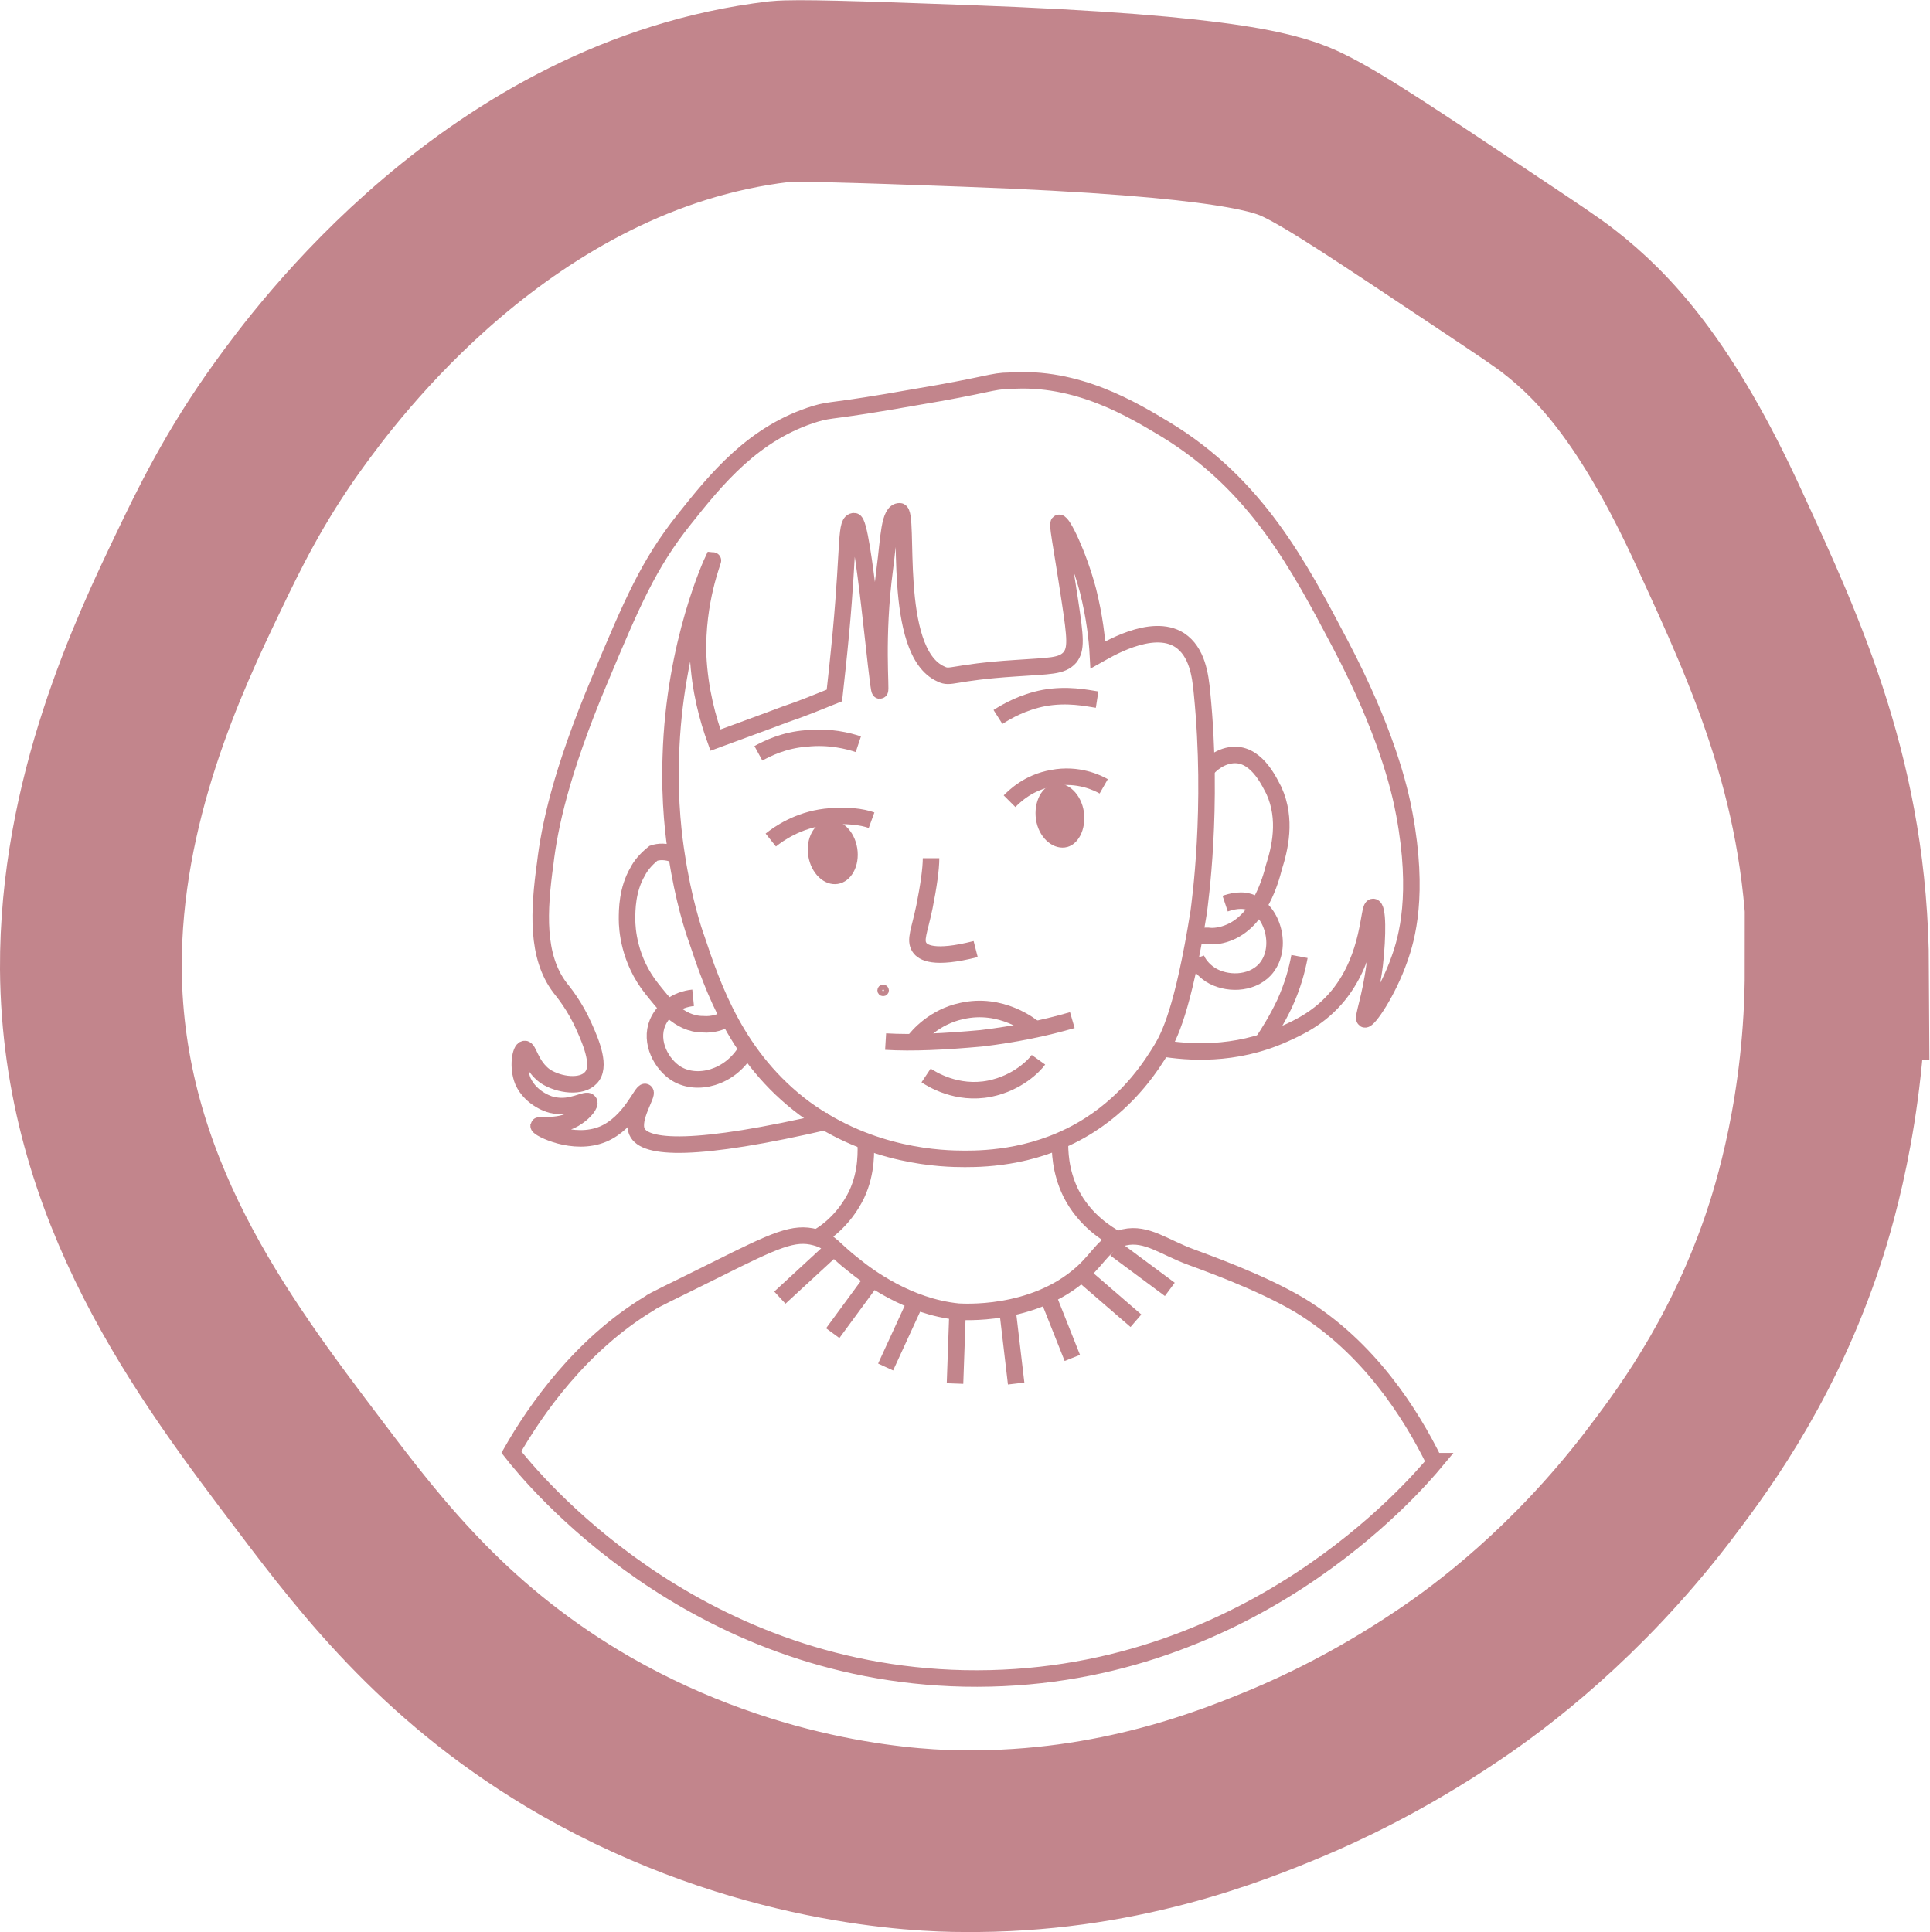
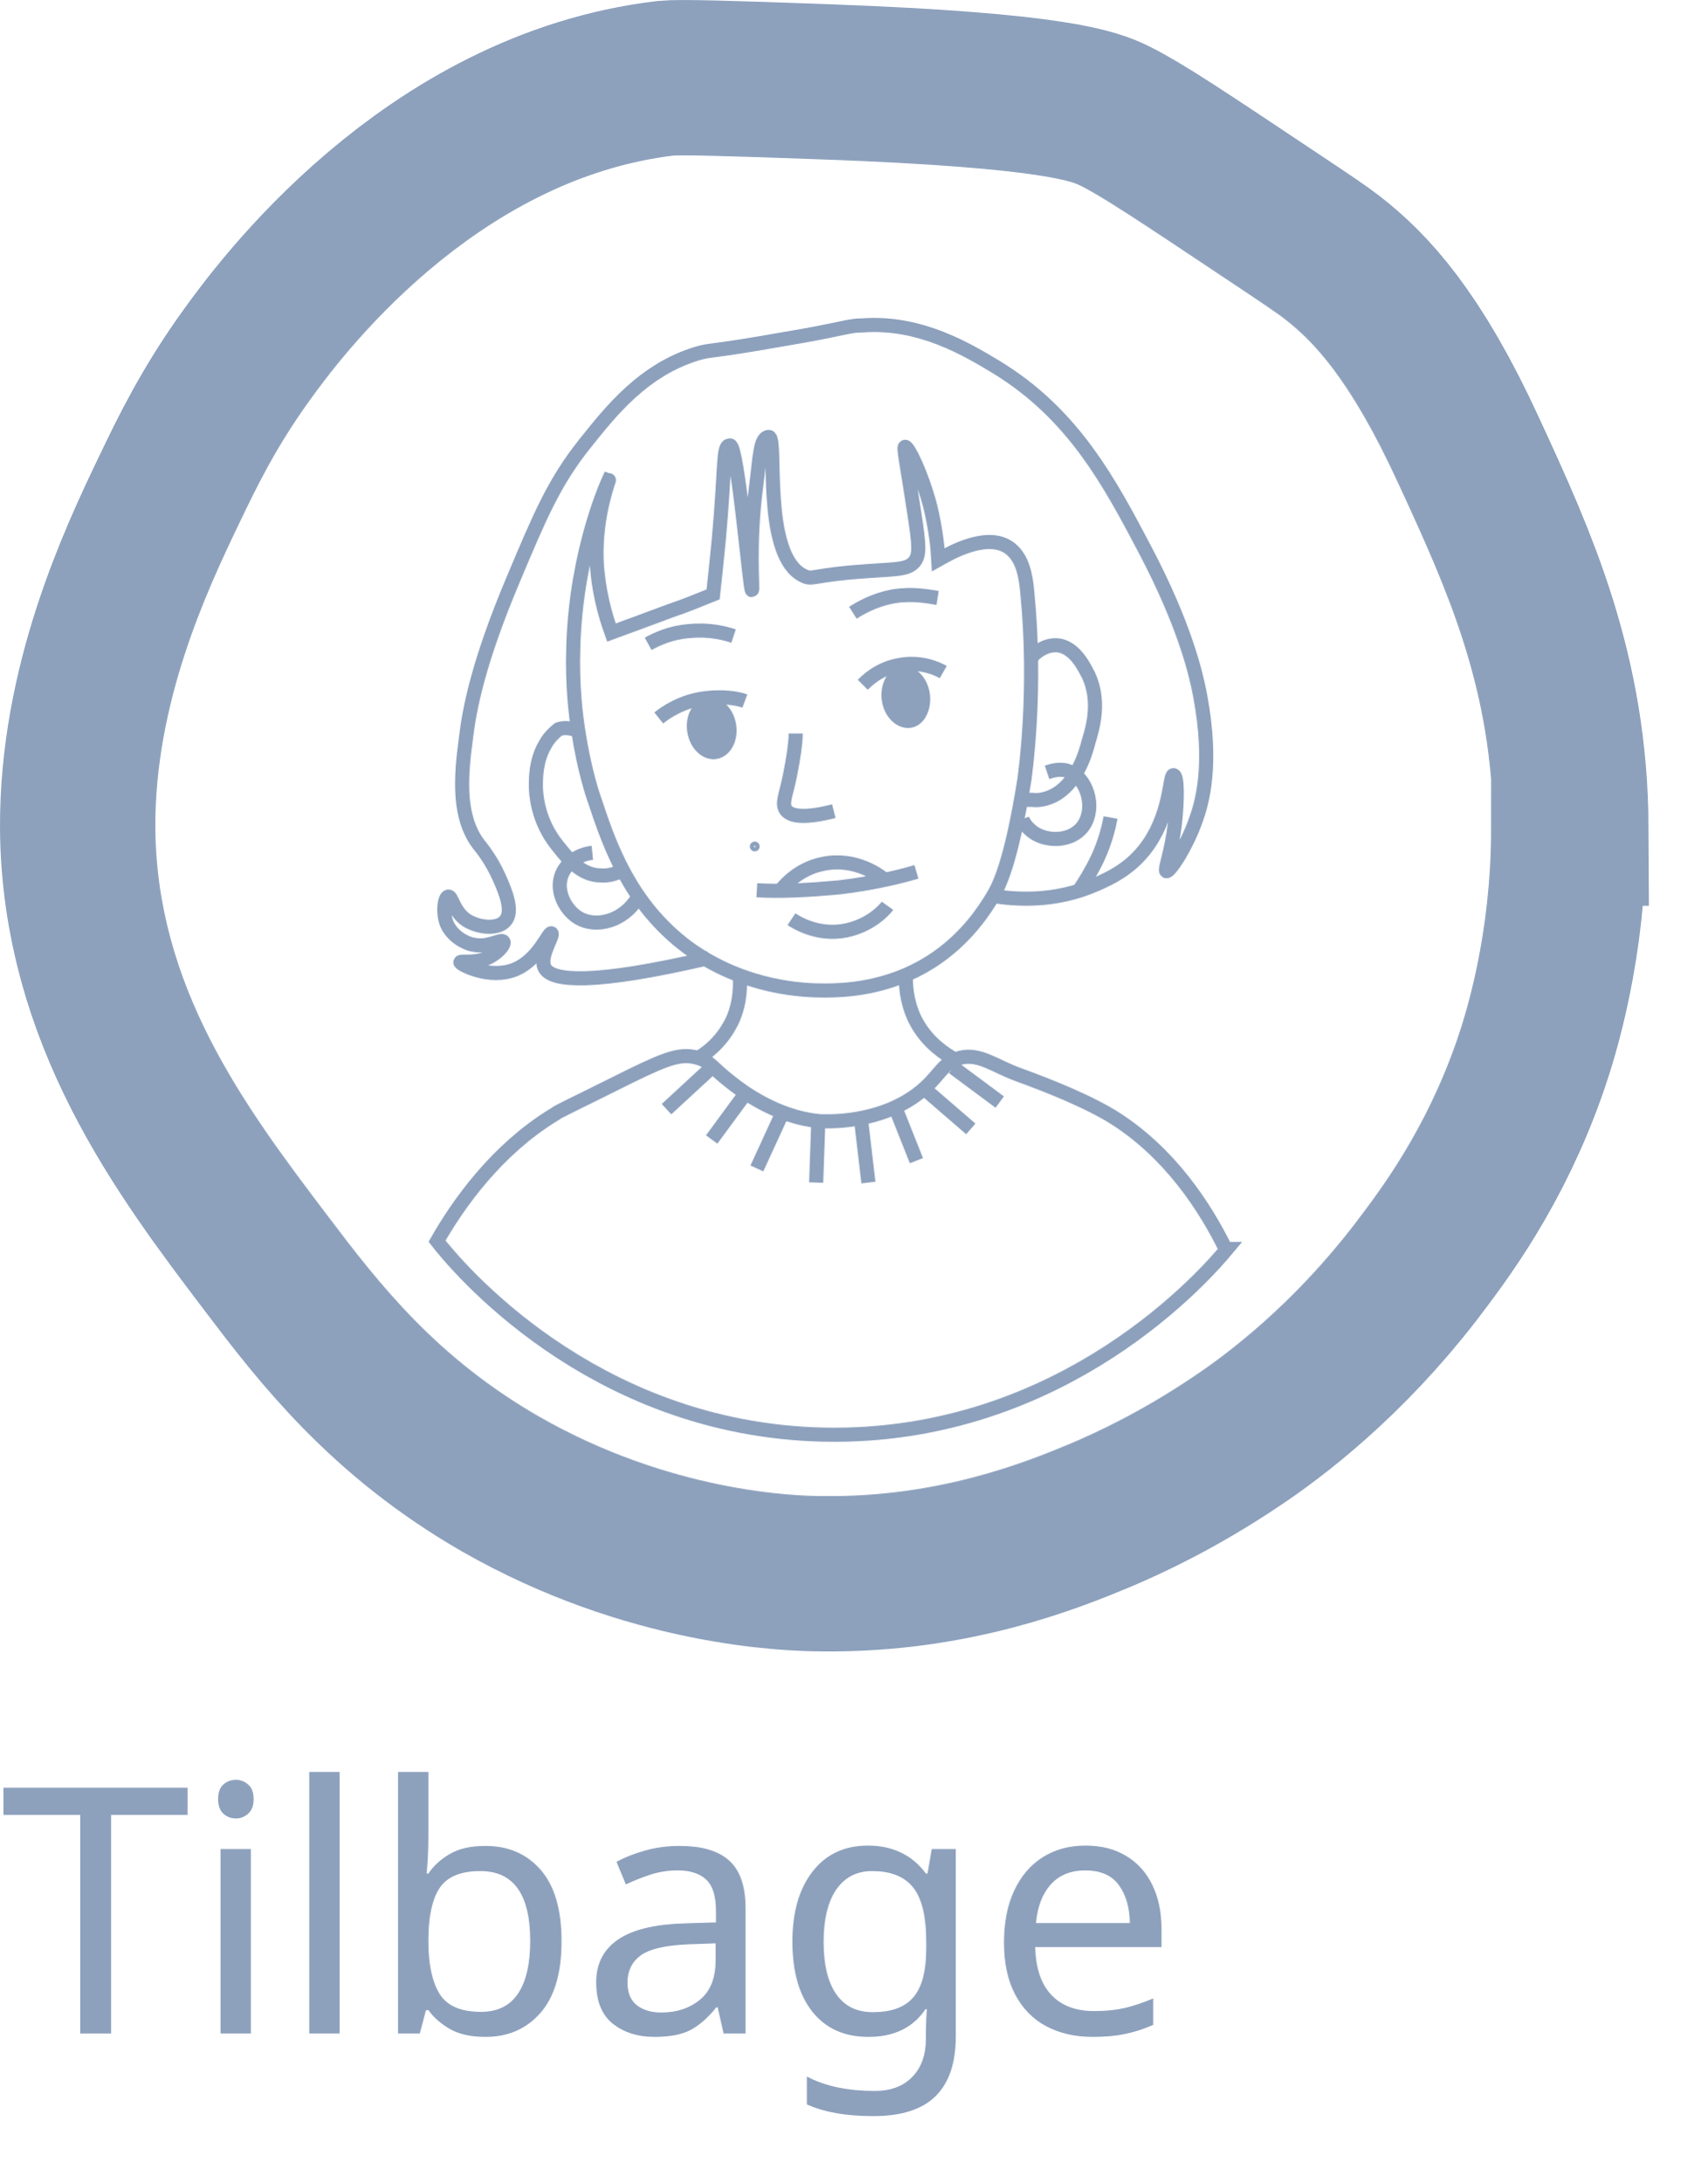
- <svg xmlns="http://www.w3.org/2000/svg" version="1.1" viewBox="0 0 233.6 233.9">
+ <svg xmlns="http://www.w3.org/2000/svg" id="Lag_1" viewBox="0 0 241.84 309.04">
  <defs>
    <style>
-       .cls-1 {
-         stroke-width: 2px;
-       }
- 
-       .cls-1, .cls-2, .cls-3 {
-         fill: none;
-         stroke: #c2858c;
+       .cls-1, .cls-2, .cls-3, .cls-4 {
+         stroke: #8da1bd;
        stroke-miterlimit: 10;
      }

+       .cls-1, .cls-5 {
+         fill: #8da1bd;
+       }
+ 
      .cls-2 {
+         stroke-width: 22px;
+       }
+ 
+       .cls-2, .cls-3, .cls-4 {
+         fill: none;
+       }
+ 
+       .cls-6, .cls-5 {
+         isolation: isolate;
+       }
+ 
+       .cls-5 {
+         font-family: SuperFunky, 'Super Funky';
+         font-size: 48.73px;
+       }
+ 
+       .cls-3 {
        stroke-width: .8px;
      }

-       .cls-3 {
-         stroke-width: 22px;
-       }
- 
      .cls-4 {
-         fill: #c2858c;
+         stroke-width: 2px;
      }
    </style>
  </defs>
-   <g>
-     <g id="Lag_1">
-       <path class="cls-3" d="M222.2,117.3c0,16.9-4,29.4-5.4,33.5-5.1,14.8-12.5,24.4-16.3,29.4-9.7,12.6-19.9,20.3-25.3,23.9-8.3,5.6-15.5,8.9-19.3,10.5-6.7,2.8-20.7,8.5-39.3,8.3-5,0-24.7-.7-45.7-12.7-16.5-9.5-25.6-21.2-33.3-31.4-11.9-15.7-26.4-34.9-26.6-61.5-.1-20.4,8.2-38,13-48,2.4-5,5.5-11.5,11-19.1,4.2-5.8,25.5-35.1,59.3-39.1,2-.2,8.8,0,22.4.5,33.1,1.2,38.4,3.5,41.1,4.8,3.9,1.9,10,6,22.3,14.2,4.8,3.2,7.2,4.8,8.6,5.9,5.4,4.2,11.8,10.9,19.4,27.5,7.1,15.4,14.3,31.1,14.4,53.3h-.3,0Z" />
-       <path class="cls-1" d="M81.2,91.6c-.2,5.6.4,10,.7,11.9.8,5.4,2.1,9.3,2.4,10.1,2,6,4.9,14.5,13.1,20.6,8.1,5.9,16.7,6.1,19.4,6.1s9-.2,15.1-4.1c5-3.2,7.6-7.4,8.7-9.2.9-1.5,2.6-4.7,4.5-16.6.1-.9,1.8-12.5.4-26.5-.2-2.2-.6-5-2.7-6.4-3.4-2.2-9,1.3-9.9,1.8-.1-1.9-.4-4.6-1.2-7.8-1.2-4.5-3.1-8.3-3.5-8.2-.3,0,.2,2.1,1.3,9.4.7,4.6.8,5.9,0,6.9-1,1.1-2.4,1-6.6,1.3-7.7.5-7.8,1.3-9,.7-6.1-2.7-3.7-19.7-5-19.7s-1.3,3.2-1.8,7c-1.1,8.3-.4,14.7-.6,14.7-.3,0-2-20.5-3.1-20.5s-.6,2.6-1.6,13.4c-.3,3.2-.6,5.9-.8,7.7-2,.8-3.9,1.6-6,2.3-2.9,1.1-5.7,2.1-8.4,3.1-.9-2.5-1.9-6-2.1-10.3-.2-6.6,1.9-11.5,1.8-11.5,0,0-4.7,9.9-5.1,23.8h0Z" />
-       <path class="cls-1" d="M87.9,123.4c-.6.3-1.6.7-2.8.6-3,0-4.9-2.7-6.2-4.3-2.8-3.5-3-7.3-3-8.4s0-3.6,1.3-5.8c.3-.6.9-1.4,1.9-2.2h0c.6-.2,1.5-.3,2.7.2" />
-       <path class="cls-1" d="M83.9,120.8c-2,.2-3.6,1.4-4.3,3-1,2.4.5,5.1,2.3,6.2,2.5,1.5,6.4.5,8.4-2.8" />
-       <path class="cls-1" d="M146.1,93.1c.4-.5,1.7-1.7,3.4-1.7,2.8,0,4.3,3.6,4.7,4.3,1.6,3.5.7,7.1,0,9.3-.4,1.6-1.7,6.2-5.2,7.8-1.1.5-2.1.6-2.8.5h-1.1" />
-       <path class="cls-1" d="M148.3,109.4c.6-.2,2.1-.7,3.4,0,2.5,1.2,3.6,5.6,1.4,8-1.7,1.8-4.7,1.8-6.6.6-.9-.6-1.5-1.4-1.7-2" />
-       <g>
-         <path class="cls-1" d="M107.2,126.1c3.3.2,7.2,0,11.6-.4,4.2-.5,7.9-1.3,11-2.2" />
-         <path class="cls-1" d="M112.1,130.2c.6.4,3.7,2.4,7.7,1.6,3.4-.7,5.4-2.8,5.9-3.5" />
-         <path class="cls-1" d="M125.3,124.6c-.5-.4-4.1-3.3-8.9-2.2-3.3.7-5.3,3-5.8,3.7" />
-       </g>
-       <path class="cls-1" d="M112.7,103.9c0,1.3-.3,3.4-.8,5.9-.6,2.9-1.2,4-.6,4.9.4.6,1.7,1.5,6.8.2" />
-       <ellipse class="cls-4" cx="100.8" cy="103.2" rx="3" ry="3.9" transform="translate(-14.9 17) rotate(-9)" />
-       <path class="cls-4" d="M131.2,98.3c.3,2.1-.7,4.1-2.3,4.3s-3.2-1.3-3.5-3.4.7-4.1,2.3-4.3c1.6-.3,3.2,1.3,3.5,3.4Z" />
-       <path class="cls-1" d="M93.3,101.7c1-.8,3.3-2.4,6.6-2.8,2.5-.3,4.5,0,5.6.4" />
-       <path class="cls-1" d="M122.2,97c.6-.6,2.3-2.3,5.2-2.8,3.1-.6,5.5.6,6.2,1" />
-       <path class="cls-1" d="M91.8,91.2c1.1-.6,3.1-1.6,5.8-1.8,2.8-.3,5.1.3,6.3.7" />
-       <path class="cls-1" d="M120.8,86.8c1.1-.7,3-1.8,5.6-2.3,2.8-.5,5.1,0,6.4.2" />
-       <path class="cls-1" d="M173.6,176.9c-2.8-5.7-7.9-13.8-16.3-18.9-4.9-2.9-11.8-5.3-13.1-5.8-3.3-1.2-5.4-3-8.1-2.4-2.4.6-2.9,2.3-5.1,4.3-6,5.4-14.7,4.7-15,4.7-6.1-.6-11-4.3-12.6-5.6-2.6-2-2.8-2.9-4.7-3.4-2.6-.7-4.8.3-12,3.9-5.2,2.6-7.8,3.8-8.1,4.1-8.3,5-13.8,12.9-16.7,18,2.5,3.2,21.7,26.7,54.8,27.4,34.2.7,54.6-23.3,57.1-26.3h-.2,0Z" />
-       <path class="cls-1" d="M94.4,157.1l6.4-5.9-6.4,5.9Z" />
-       <path class="cls-1" d="M100.8,161.4l4.7-6.4-4.7,6.4Z" />
-       <path class="cls-1" d="M107.2,165.5l3.4-7.4-3.4,7.4Z" />
-       <path class="cls-1" d="M115.6,167.5l.3-8.5-.3,8.5Z" />
-       <path class="cls-1" d="M123,167.5l-1-8.5,1,8.5Z" />
-       <path class="cls-1" d="M129.8,164.4l-2.9-7.3,2.9,7.3Z" />
-       <path class="cls-1" d="M137.5,159.9l-6.6-5.7,6.6,5.7Z" />
-       <path class="cls-1" d="M141.6,156.1l-6.6-4.9,6.6,4.9Z" />
-       <path class="cls-1" d="M140.6,126.9c3.1.5,8.8,1,14.8-1.7,1.8-.8,4.4-2,6.6-4.7,3.9-4.8,3.6-10.7,4.2-10.7s.6,3.4.2,7c-.5,4-1.5,6.4-1.2,6.6.4.2,2.8-3.3,4.2-7.3.9-2.5,2.4-7.8.6-17.5-.6-3.3-2.3-10.2-7.7-20.5-5.1-9.7-10.2-19.4-21.2-26.1-4-2.4-10.7-6.5-18.9-5.9-2.1,0-2.5.5-11.5,2-10.1,1.8-10,1.4-12,2-7.5,2.3-12,7.9-15.9,12.8-4.3,5.4-6.3,10.1-10.2,19.4-4.8,11.4-6.1,18-6.6,22.2-.8,5.8-1.1,11.3,1.8,15.1.4.5,1.8,2.2,2.9,4.7.9,2,2.1,4.9.8,6.2-1.1,1.2-3.8.9-5.5-.2-1.8-1.3-2-3.4-2.5-3.3-.5,0-.9,2.2-.2,3.9,1,2.2,3.4,2.9,3.7,2.9,2.2.5,4-.9,4.3-.4.2.3-.5,1.2-1.4,1.8-2.1,1.5-4.6.8-4.7,1.1,0,.3,4.2,2.5,7.8,1,3.3-1.4,4.7-5.3,5.1-5.1s-1.7,3.2-1,4.8c.9,2.1,7,2.5,23.3-1.3" />
-       <path class="cls-1" d="M157.3,115.8c-.3,1.6-.8,3.5-1.8,5.7-.9,1.9-1.9,3.5-2.7,4.7" />
-       <path class="cls-1" d="M104.8,138.1c0,1.1.2,3.7-1.1,6.5-1.6,3.3-4.1,4.9-5.1,5.4" />
-       <path class="cls-1" d="M128.3,138.1c0,1.2,0,3.6,1.3,6.3,1.7,3.4,4.5,5,5.5,5.6" />
-       <circle class="cls-2" cx="106.9" cy="119.9" r=".3" />
+   <g id="Lag_1-2" data-name="Lag_1">
+     <path class="cls-2" d="M222.2,117.28c0,16.9-4,29.4-5.4,33.5-5.1,14.8-12.5,24.4-16.3,29.4-9.7,12.6-19.9,20.3-25.3,23.9-8.3,5.6-15.5,8.9-19.3,10.5-6.7,2.8-20.7,8.5-39.3,8.3-5,0-24.7-.7-45.7-12.7-16.5-9.5-25.6-21.2-33.3-31.4-11.9-15.7-26.4-34.9-26.6-61.5-.1-20.4,8.2-38,13-48,2.4-5,5.5-11.5,11-19.1,4.2-5.8,25.5-35.1,59.3-39.1,2-.2,8.8,0,22.4.5,33.1,1.2,38.4,3.5,41.1,4.8,3.9,1.9,10,6,22.3,14.2,4.8,3.2,7.2,4.8,8.6,5.9,5.4,4.2,11.8,10.9,19.4,27.5,7.1,15.4,14.3,31.1,14.4,53.3h-.3,0Z" />
+     <path class="cls-4" d="M81.2,91.58c-.2,5.6.4,10,.7,11.9.8,5.4,2.1,9.3,2.4,10.1,2,6,4.9,14.5,13.1,20.6,8.1,5.9,16.7,6.1,19.4,6.1s9-.2,15.1-4.1c5-3.2,7.6-7.4,8.7-9.2.9-1.5,2.6-4.7,4.5-16.6.1-.9,1.8-12.5.4-26.5-.2-2.2-.6-5-2.7-6.4-3.4-2.2-9,1.3-9.9,1.8-.1-1.9-.4-4.6-1.2-7.8-1.2-4.5-3.1-8.3-3.5-8.2-.3,0,.2,2.1,1.3,9.4.7,4.6.8,5.9,0,6.9-1,1.1-2.4,1-6.6,1.3-7.7.5-7.8,1.3-9,.7-6.1-2.7-3.7-19.7-5-19.7s-1.3,3.2-1.8,7c-1.1,8.3-.4,14.7-.6,14.7-.3,0-2-20.5-3.1-20.5s-.6,2.6-1.6,13.4c-.3,3.2-.6,5.9-.8,7.7-2,.8-3.9,1.6-6,2.3-2.9,1.1-5.7,2.1-8.4,3.1-.9-2.5-1.9-6-2.1-10.3-.2-6.6,1.9-11.5,1.8-11.5,0,0-4.7,9.9-5.1,23.8h0Z" />
+     <path class="cls-4" d="M87.9,123.38c-.6.3-1.6.7-2.8.6-3,0-4.9-2.7-6.2-4.3-2.8-3.5-3-7.3-3-8.4s0-3.6,1.3-5.8c.3-.6.9-1.4,1.9-2.2h0c.6-.2,1.5-.3,2.7.2" />
+     <path class="cls-4" d="M83.9,120.78c-2,.2-3.6,1.4-4.3,3-1,2.4.5,5.1,2.3,6.2,2.5,1.5,6.4.5,8.4-2.8" />
+     <path class="cls-4" d="M146.1,93.08c.4-.5,1.7-1.7,3.4-1.7,2.8,0,4.3,3.6,4.7,4.3,1.6,3.5.7,7.1,0,9.3-.4,1.6-1.7,6.2-5.2,7.8-1.1.5-2.1.6-2.8.5h-1.1" />
+     <path class="cls-4" d="M148.3,109.38c.6-.2,2.1-.7,3.4,0,2.5,1.2,3.6,5.6,1.4,8-1.7,1.8-4.7,1.8-6.6.6-.9-.6-1.5-1.4-1.7-2" />
+     <g>
+       <path class="cls-4" d="M107.2,126.08c3.3.2,7.2,0,11.6-.4,4.2-.5,7.9-1.3,11-2.2" />
+       <path class="cls-4" d="M112.1,130.18c.6.4,3.7,2.4,7.7,1.6,3.4-.7,5.4-2.8,5.9-3.5" />
+       <path class="cls-4" d="M125.3,124.58c-.5-.4-4.1-3.3-8.9-2.2-3.3.7-5.3,3-5.8,3.7" />
    </g>
+     <path class="cls-4" d="M112.7,103.88c0,1.3-.3,3.4-.8,5.9-.6,2.9-1.2,4-.6,4.9.4.6,1.7,1.5,6.8.2" />
+     <ellipse class="cls-1" cx="100.8" cy="103.14" rx="3" ry="3.9" transform="translate(-14.89 17.04) rotate(-9)" />
+     <path class="cls-1" d="M131.2,98.28c.3,2.1-.7,4.1-2.3,4.3s-3.2-1.3-3.5-3.4.7-4.1,2.3-4.3c1.6-.3,3.2,1.3,3.5,3.4Z" />
+     <path class="cls-4" d="M93.3,101.68c1-.8,3.3-2.4,6.6-2.8,2.5-.3,4.5,0,5.6.4" />
+     <path class="cls-4" d="M122.2,96.98c.6-.6,2.3-2.3,5.2-2.8,3.1-.6,5.5.6,6.2,1" />
+     <path class="cls-4" d="M91.8,91.18c1.1-.6,3.1-1.6,5.8-1.8,2.8-.3,5.1.3,6.3.7" />
+     <path class="cls-4" d="M120.8,86.78c1.1-.7,3-1.8,5.6-2.3,2.8-.5,5.1,0,6.4.2" />
+     <path class="cls-4" d="M173.6,176.88c-2.8-5.7-7.9-13.8-16.3-18.9-4.9-2.9-11.8-5.3-13.1-5.8-3.3-1.2-5.4-3-8.1-2.4-2.4.6-2.9,2.3-5.1,4.3-6,5.4-14.7,4.7-15,4.7-6.1-.6-11-4.3-12.6-5.6-2.6-2-2.8-2.9-4.7-3.4-2.6-.7-4.8.3-12,3.9-5.2,2.6-7.8,3.8-8.1,4.1-8.3,5-13.8,12.9-16.7,18,2.5,3.2,21.7,26.7,54.8,27.4,34.2.7,54.6-23.3,57.1-26.3h-.2,0Z" />
+     <path class="cls-4" d="M94.4,157.08l6.4-5.9-6.4,5.9Z" />
+     <path class="cls-4" d="M100.8,161.38l4.7-6.4-4.7,6.4Z" />
+     <path class="cls-4" d="M107.2,165.48l3.4-7.4-3.4,7.4Z" />
+     <path class="cls-4" d="M115.6,167.48l.3-8.5-.3,8.5Z" />
+     <path class="cls-4" d="M123,167.48l-1-8.5,1,8.5Z" />
+     <path class="cls-4" d="M129.8,164.38l-2.9-7.3,2.9,7.3Z" />
+     <path class="cls-4" d="M137.5,159.88l-6.6-5.7,6.6,5.7Z" />
+     <path class="cls-4" d="M141.6,156.08l-6.6-4.9,6.6,4.9Z" />
+     <path class="cls-4" d="M140.6,126.88c3.1.5,8.8,1,14.8-1.7,1.8-.8,4.4-2,6.6-4.7,3.9-4.8,3.6-10.7,4.2-10.7s.6,3.4.2,7c-.5,4-1.5,6.4-1.2,6.6.4.2,2.8-3.3,4.2-7.3.9-2.5,2.4-7.8.6-17.5-.6-3.3-2.3-10.2-7.7-20.5-5.1-9.7-10.2-19.4-21.2-26.1-4-2.4-10.7-6.5-18.9-5.9-2.1,0-2.5.5-11.5,2-10.1,1.8-10,1.4-12,2-7.5,2.3-12,7.9-15.9,12.8-4.3,5.4-6.3,10.1-10.2,19.4-4.8,11.4-6.1,18-6.6,22.2-.8,5.8-1.1,11.3,1.8,15.1.4.5,1.8,2.2,2.9,4.7.9,2,2.1,4.9.8,6.2-1.1,1.2-3.8.9-5.5-.2-1.8-1.3-2-3.4-2.5-3.3-.5,0-.9,2.2-.2,3.9,1,2.2,3.4,2.9,3.7,2.9,2.2.5,4-.9,4.3-.4.2.3-.5,1.2-1.4,1.8-2.1,1.5-4.6.8-4.7,1.1,0,.3,4.2,2.5,7.8,1,3.3-1.4,4.7-5.3,5.1-5.1s-1.7,3.2-1,4.8c.9,2.1,7,2.5,23.3-1.3" />
+     <path class="cls-4" d="M157.3,115.78c-.3,1.6-.8,3.5-1.8,5.7-.9,1.9-1.9,3.5-2.7,4.7" />
+     <path class="cls-4" d="M104.8,138.08c0,1.1.2,3.7-1.1,6.5-1.6,3.3-4.1,4.9-5.1,5.4" />
+     <path class="cls-4" d="M128.3,138.08c0,1.2,0,3.6,1.3,6.3,1.7,3.4,4.5,5,5.5,5.6" />
+     <circle class="cls-3" cx="106.9" cy="119.88" r=".3" />
+   </g>
+   <g class="cls-6">
+     <text class="cls-5" transform="translate(0 287.99)">
+       <tspan x="0" y="0">Tilbage</tspan>
+     </text>
  </g>
</svg>
